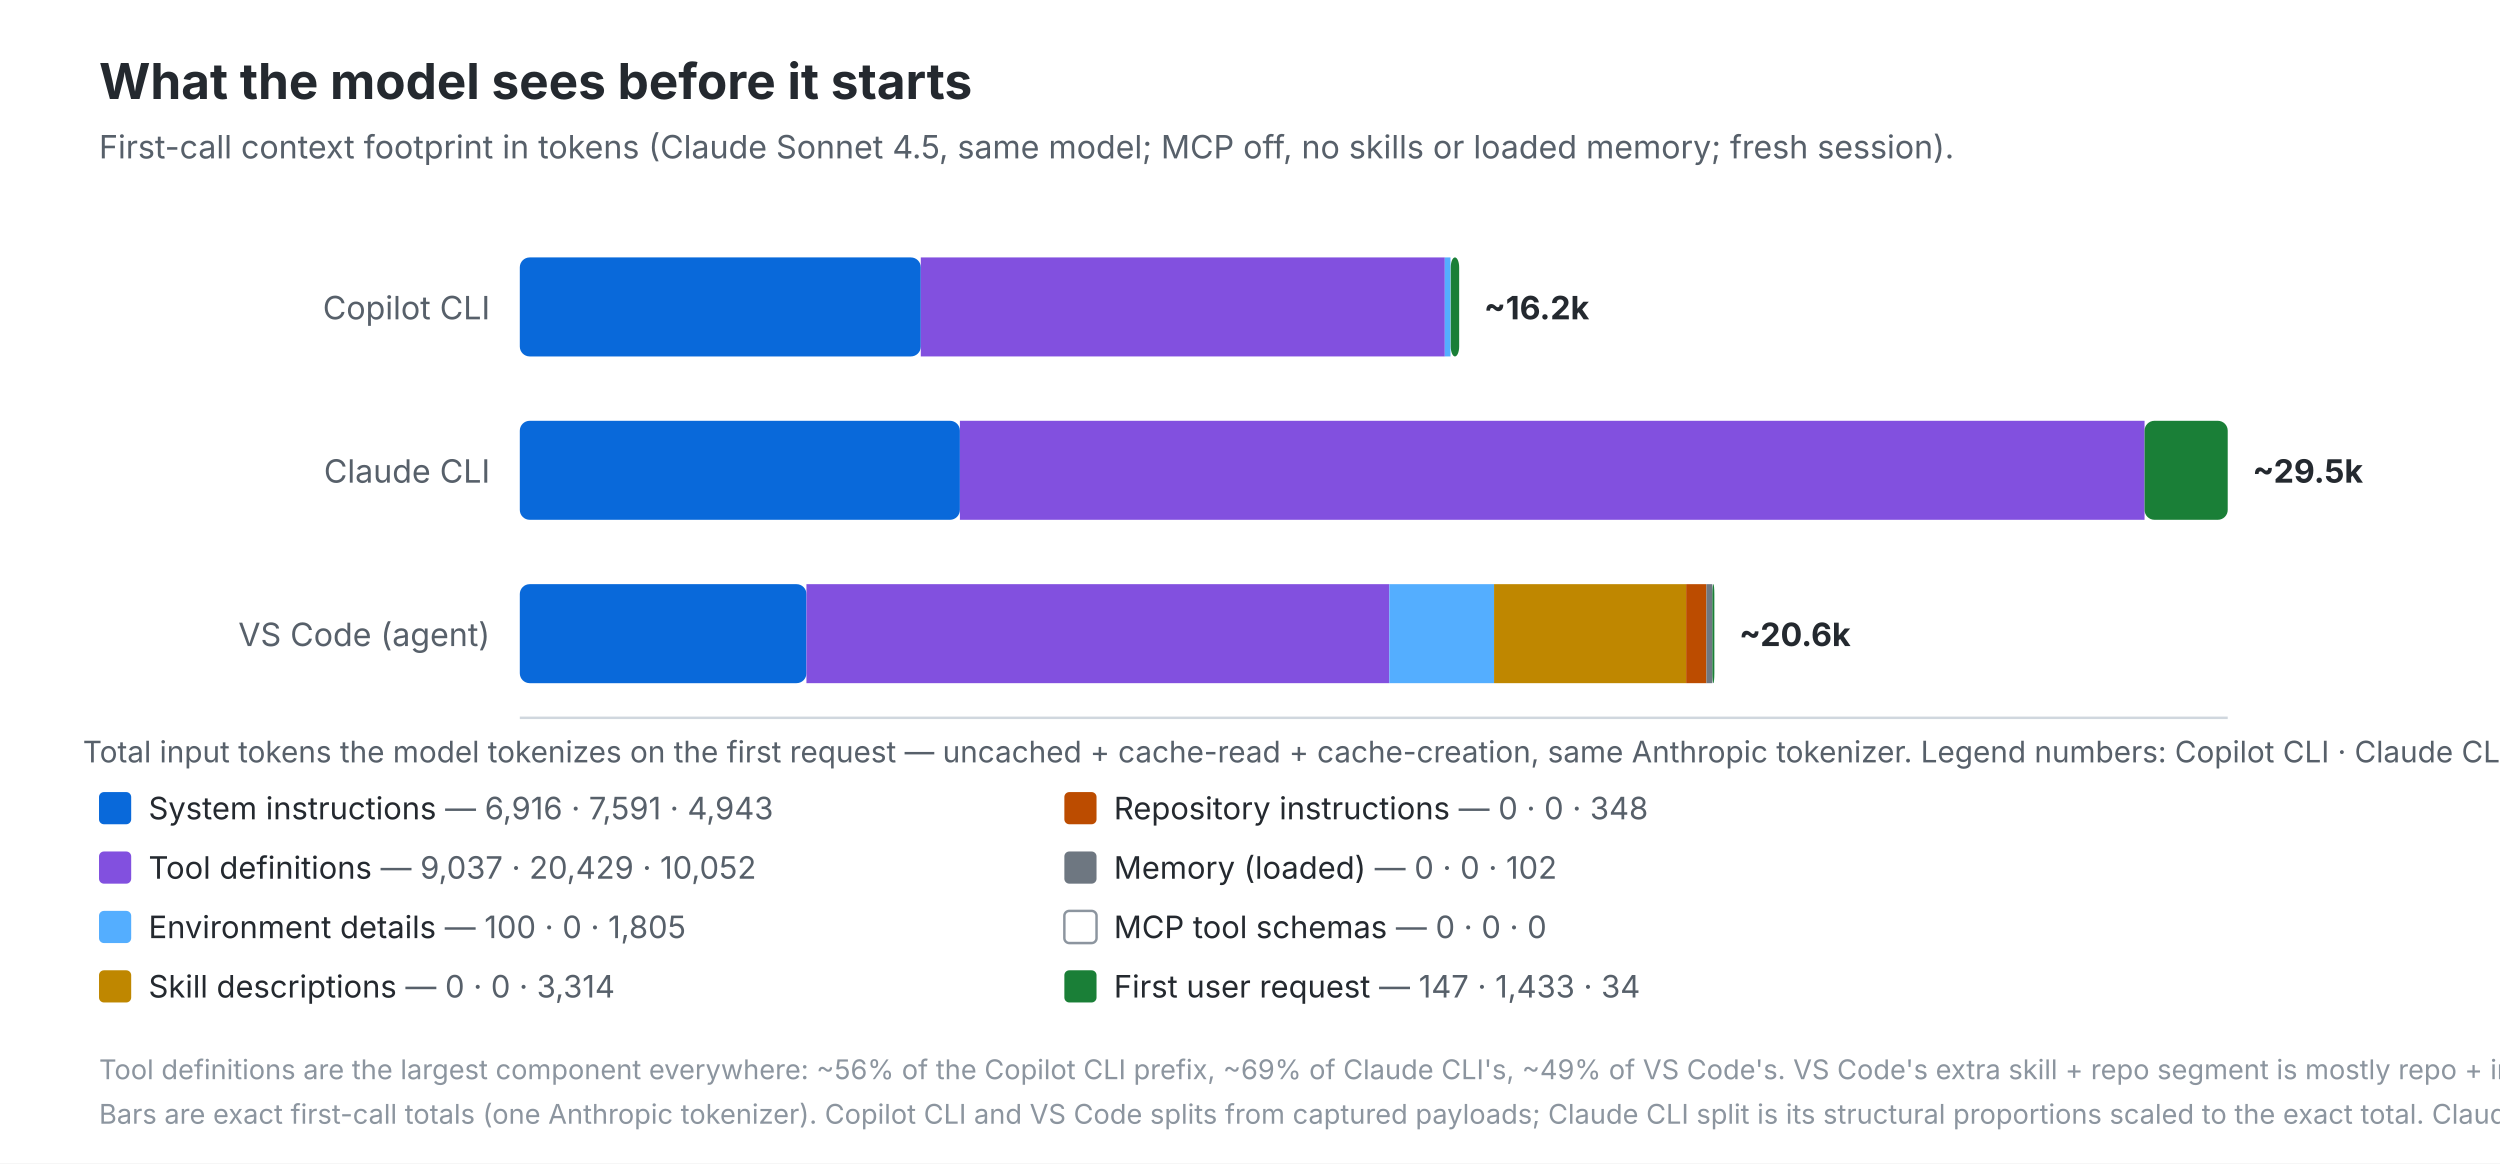
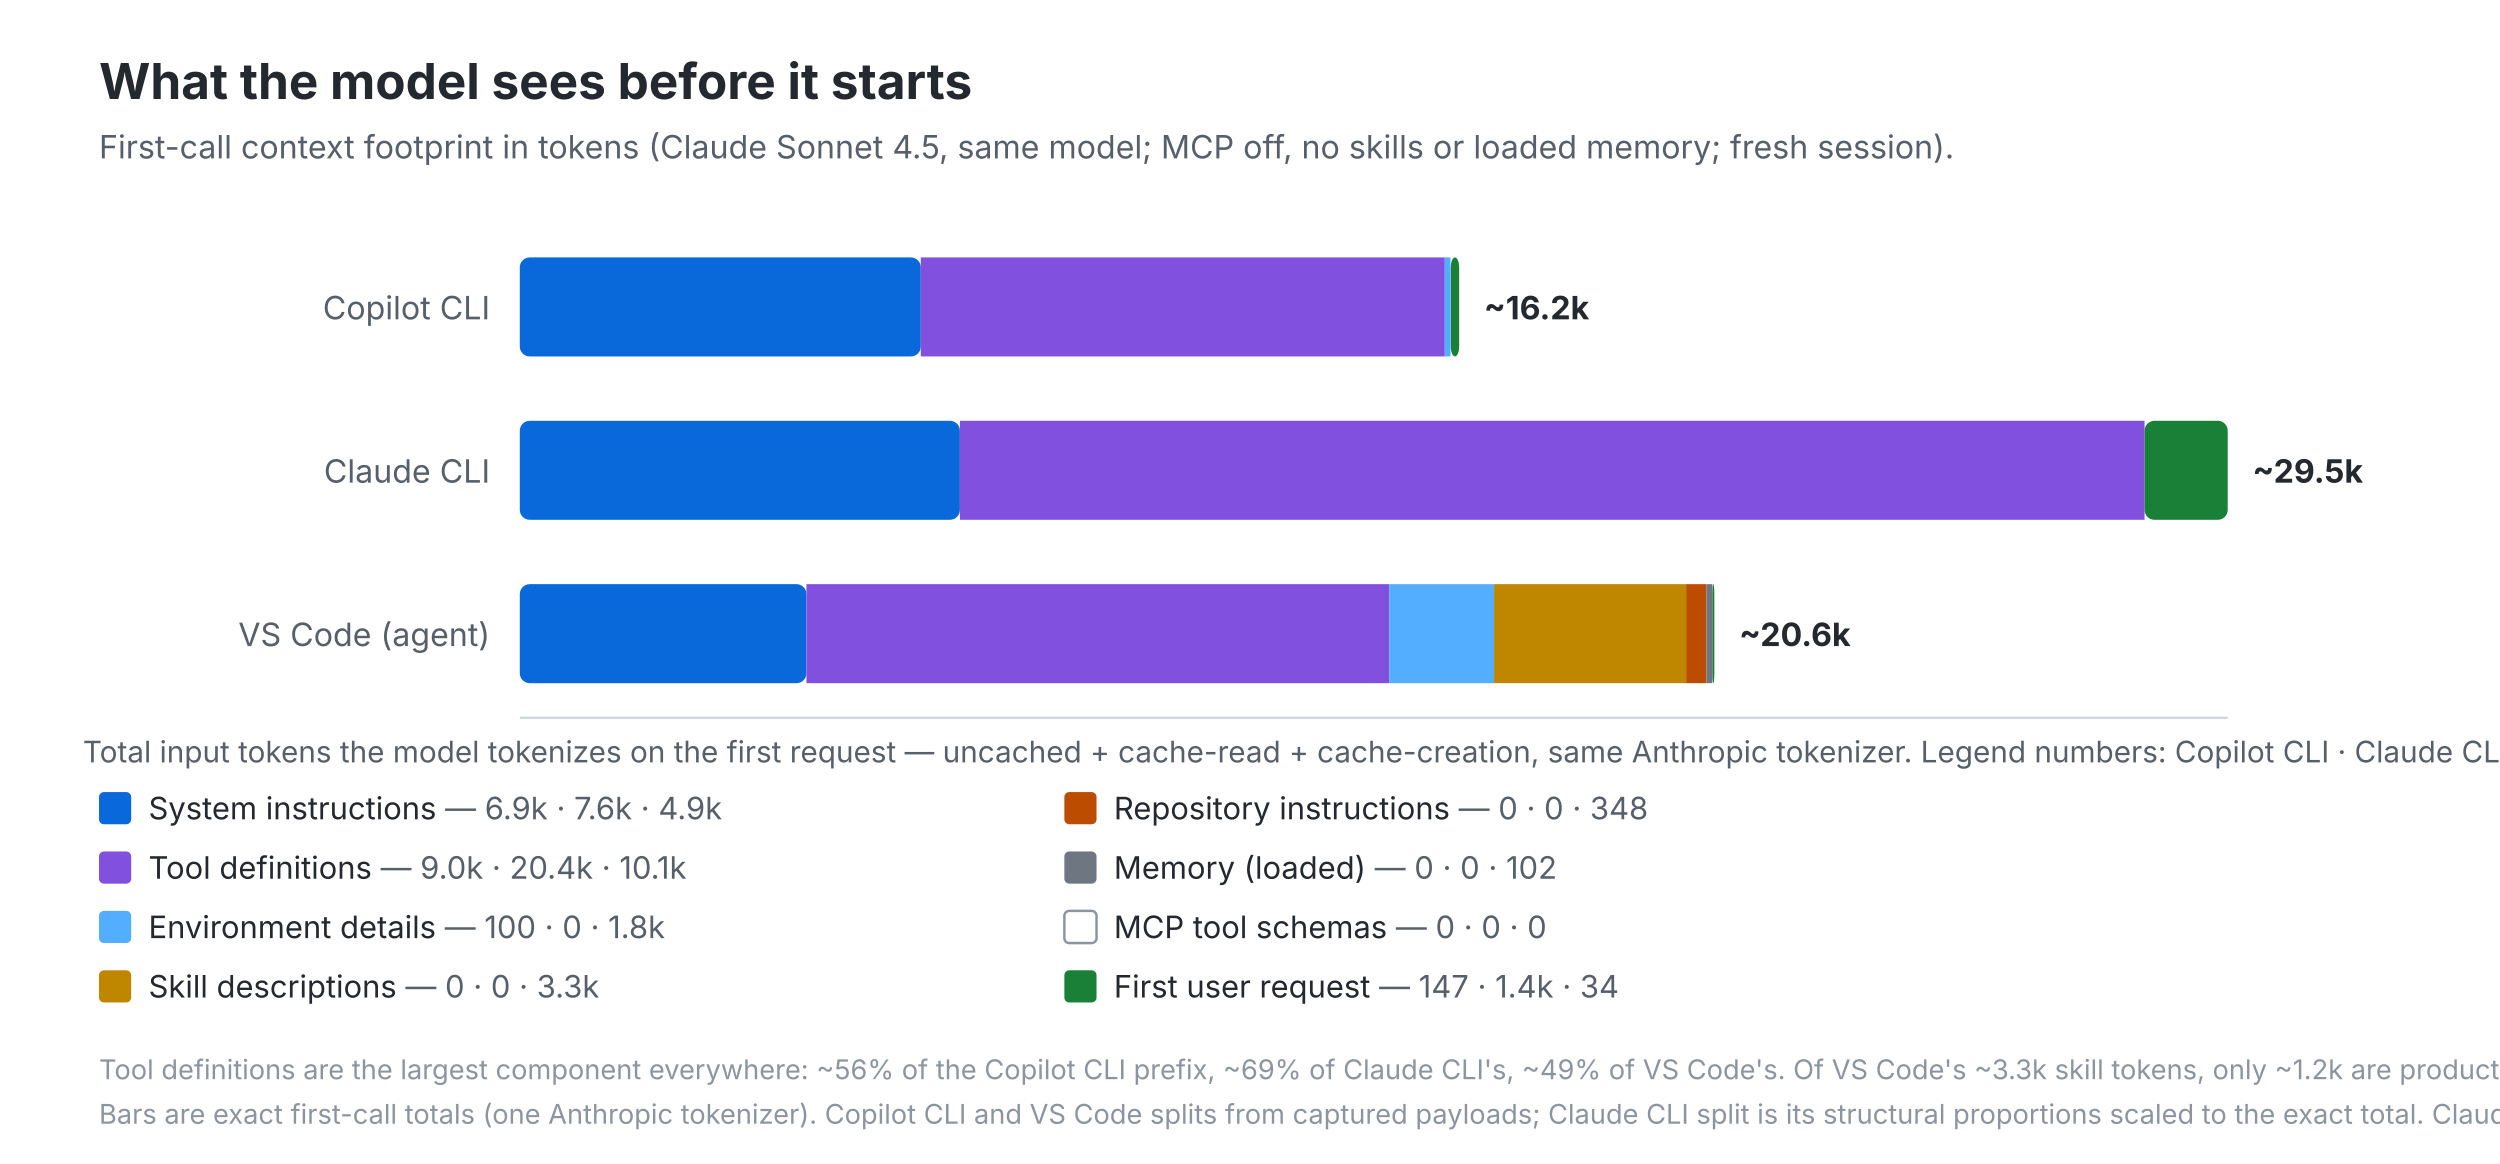
<svg xmlns="http://www.w3.org/2000/svg" viewBox="0 0 1010 470" width="100%" role="img" aria-labelledby="title desc" font-family="-apple-system, BlinkMacSystemFont, 'Segoe UI', sans-serif">
  <rect x="0" y="0" width="1010" height="470" fill="#ffffff" />
  <text x="40" y="40" font-size="20" font-weight="700" fill="#24292f">What the model sees before it starts</text>
  <text x="40" y="64" font-size="13" fill="#57606a">First-call context footprint in tokens (Claude Sonnet 4.5, same model; MCP off, no skills or loaded memory; fresh session).</text>
  <g font-size="13">
    <text x="198" y="129" text-anchor="end" fill="#57606a">Copilot CLI</text>
    <rect x="210.0" y="104" width="162.0" height="40" rx="4" fill="#0969da" />
    <rect x="372.0" y="104" width="211.7" height="40" rx="0" fill="#8250df" />
    <rect x="583.7" y="104" width="2.3" height="40" rx="0" fill="#54aeff" />
    <rect x="586.1" y="104" width="3.4" height="40" rx="4" fill="#1a7f37" />
    <text x="599.5" y="129" font-weight="700" fill="#24292f">~16.2k</text>
    <text x="198" y="195" text-anchor="end" fill="#57606a">Claude CLI</text>
    <rect x="210.0" y="170" width="177.8" height="40" rx="4" fill="#0969da" />
    <rect x="387.8" y="170" width="478.6" height="40" rx="0" fill="#8250df" />
    <rect x="866.4" y="170" width="33.6" height="40" rx="4" fill="#1a7f37" />
    <text x="910.0" y="195" font-weight="700" fill="#24292f">~29.5k</text>
    <text x="198" y="261" text-anchor="end" fill="#57606a">VS Code (agent)</text>
    <rect x="210.0" y="236" width="115.8" height="40" rx="4" fill="#0969da" />
    <rect x="325.8" y="236" width="235.5" height="40" rx="0" fill="#8250df" />
    <rect x="561.3" y="236" width="42.3" height="40" rx="0" fill="#54aeff" />
    <rect x="603.6" y="236" width="77.6" height="40" rx="0" fill="#bf8700" />
    <rect x="681.2" y="236" width="8.2" height="40" rx="0" fill="#bc4c00" />
    <rect x="689.4" y="236" width="2.4" height="40" rx="0" fill="#6e7781" />
    <rect x="691.8" y="236" width="0.8" height="40" rx="4" fill="#1a7f37" />
    <text x="702.6" y="261" font-weight="700" fill="#24292f">~20.6k</text>
  </g>
  <line x1="210" y1="290" x2="900" y2="290" stroke="#d0d7de" stroke-width="1" />
  <text x="555" y="308" font-size="12" fill="#57606a" text-anchor="middle">Total input tokens the model tokenizes on the first request — uncached + cache-read + cache-creation, same Anthropic tokenizer. Legend numbers: Copilot CLI · Claude CLI · VS Code.</text>
  <g fill="#24292f">
    <rect x="40" y="320" width="13" height="13" rx="2" fill="#0969da" />
-     <text x="60" y="331" font-size="12.5" fill="#24292f">System instructions <tspan fill="#57606a">— 6,916 · 7,591 · 4,943</tspan>
+     <text x="60" y="331" font-size="12.5" fill="#24292f">System instructions <tspan fill="#57606a">— 6.9k · 7.6k · 4.9k</tspan>
    </text>
    <rect x="40" y="344" width="13" height="13" rx="2" fill="#8250df" />
-     <text x="60" y="355" font-size="12.5" fill="#24292f">Tool definitions <tspan fill="#57606a">— 9,037 · 20,429 · 10,052</tspan>
+     <text x="60" y="355" font-size="12.5" fill="#24292f">Tool definitions <tspan fill="#57606a">— 9.0k · 20.4k · 10.1k</tspan>
    </text>
    <rect x="40" y="368" width="13" height="13" rx="2" fill="#54aeff" />
-     <text x="60" y="379" font-size="12.5" fill="#24292f">Environment details <tspan fill="#57606a">— 100 · 0 · 1,805</tspan>
+     <text x="60" y="379" font-size="12.5" fill="#24292f">Environment details <tspan fill="#57606a">— 100 · 0 · 1.8k</tspan>
    </text>
    <rect x="40" y="392" width="13" height="13" rx="2" fill="#bf8700" />
-     <text x="60" y="403" font-size="12.5" fill="#24292f">Skill descriptions <tspan fill="#57606a">— 0 · 0 · 3,314</tspan>
+     <text x="60" y="403" font-size="12.5" fill="#24292f">Skill descriptions <tspan fill="#57606a">— 0 · 0 · 3.3k</tspan>
    </text>
    <rect x="430" y="320" width="13" height="13" rx="2" fill="#bc4c00" />
    <text x="450" y="331" font-size="12.5" fill="#24292f">Repository instructions <tspan fill="#57606a">— 0 · 0 · 348</tspan>
    </text>
    <rect x="430" y="344" width="13" height="13" rx="2" fill="#6e7781" />
    <text x="450" y="355" font-size="12.5" fill="#24292f">Memory (loaded) <tspan fill="#57606a">— 0 · 0 · 102</tspan>
    </text>
    <rect x="430" y="368" width="13" height="13" rx="2" fill="#ffffff" stroke="#8c959f" />
    <text x="450" y="379" font-size="12.5" fill="#24292f">MCP tool schemas <tspan fill="#57606a">— 0 · 0 · 0</tspan>
    </text>
    <rect x="430" y="392" width="13" height="13" rx="2" fill="#1a7f37" />
-     <text x="450" y="403" font-size="12.5" fill="#24292f">First user request <tspan fill="#57606a">— 147 · 1,433 · 34</tspan>
+     <text x="450" y="403" font-size="12.5" fill="#24292f">First user request <tspan fill="#57606a">— 147 · 1.4k · 34</tspan>
    </text>
  </g>
-   <text x="40" y="436" font-size="11" fill="#8c959f">Tool definitions are the largest component everywhere: ~56% of the Copilot CLI prefix, ~69% of Claude CLI's, ~49% of VS Code's. VS Code's extra skill + repo segment is mostly repo + installed-extension config, not a product default.</text>
+   <text x="40" y="436" font-size="11" fill="#8c959f">Tool definitions are the largest component everywhere: ~56% of the Copilot CLI prefix, ~69% of Claude CLI's, ~49% of VS Code's. Of VS Code's ~3.3k skill tokens, only ~1.2k are product built-ins (5 skills + Explore agent); ~2.0k are repo/extension/user config.</text>
  <text x="40" y="454" font-size="11" fill="#8c959f">Bars are exact first-call totals (one Anthropic tokenizer). Copilot CLI and VS Code splits from captured payloads; Claude CLI split is its structural proportions scaled to the exact total. Claude CLI sends all 27 tools upfront.</text>
</svg>
